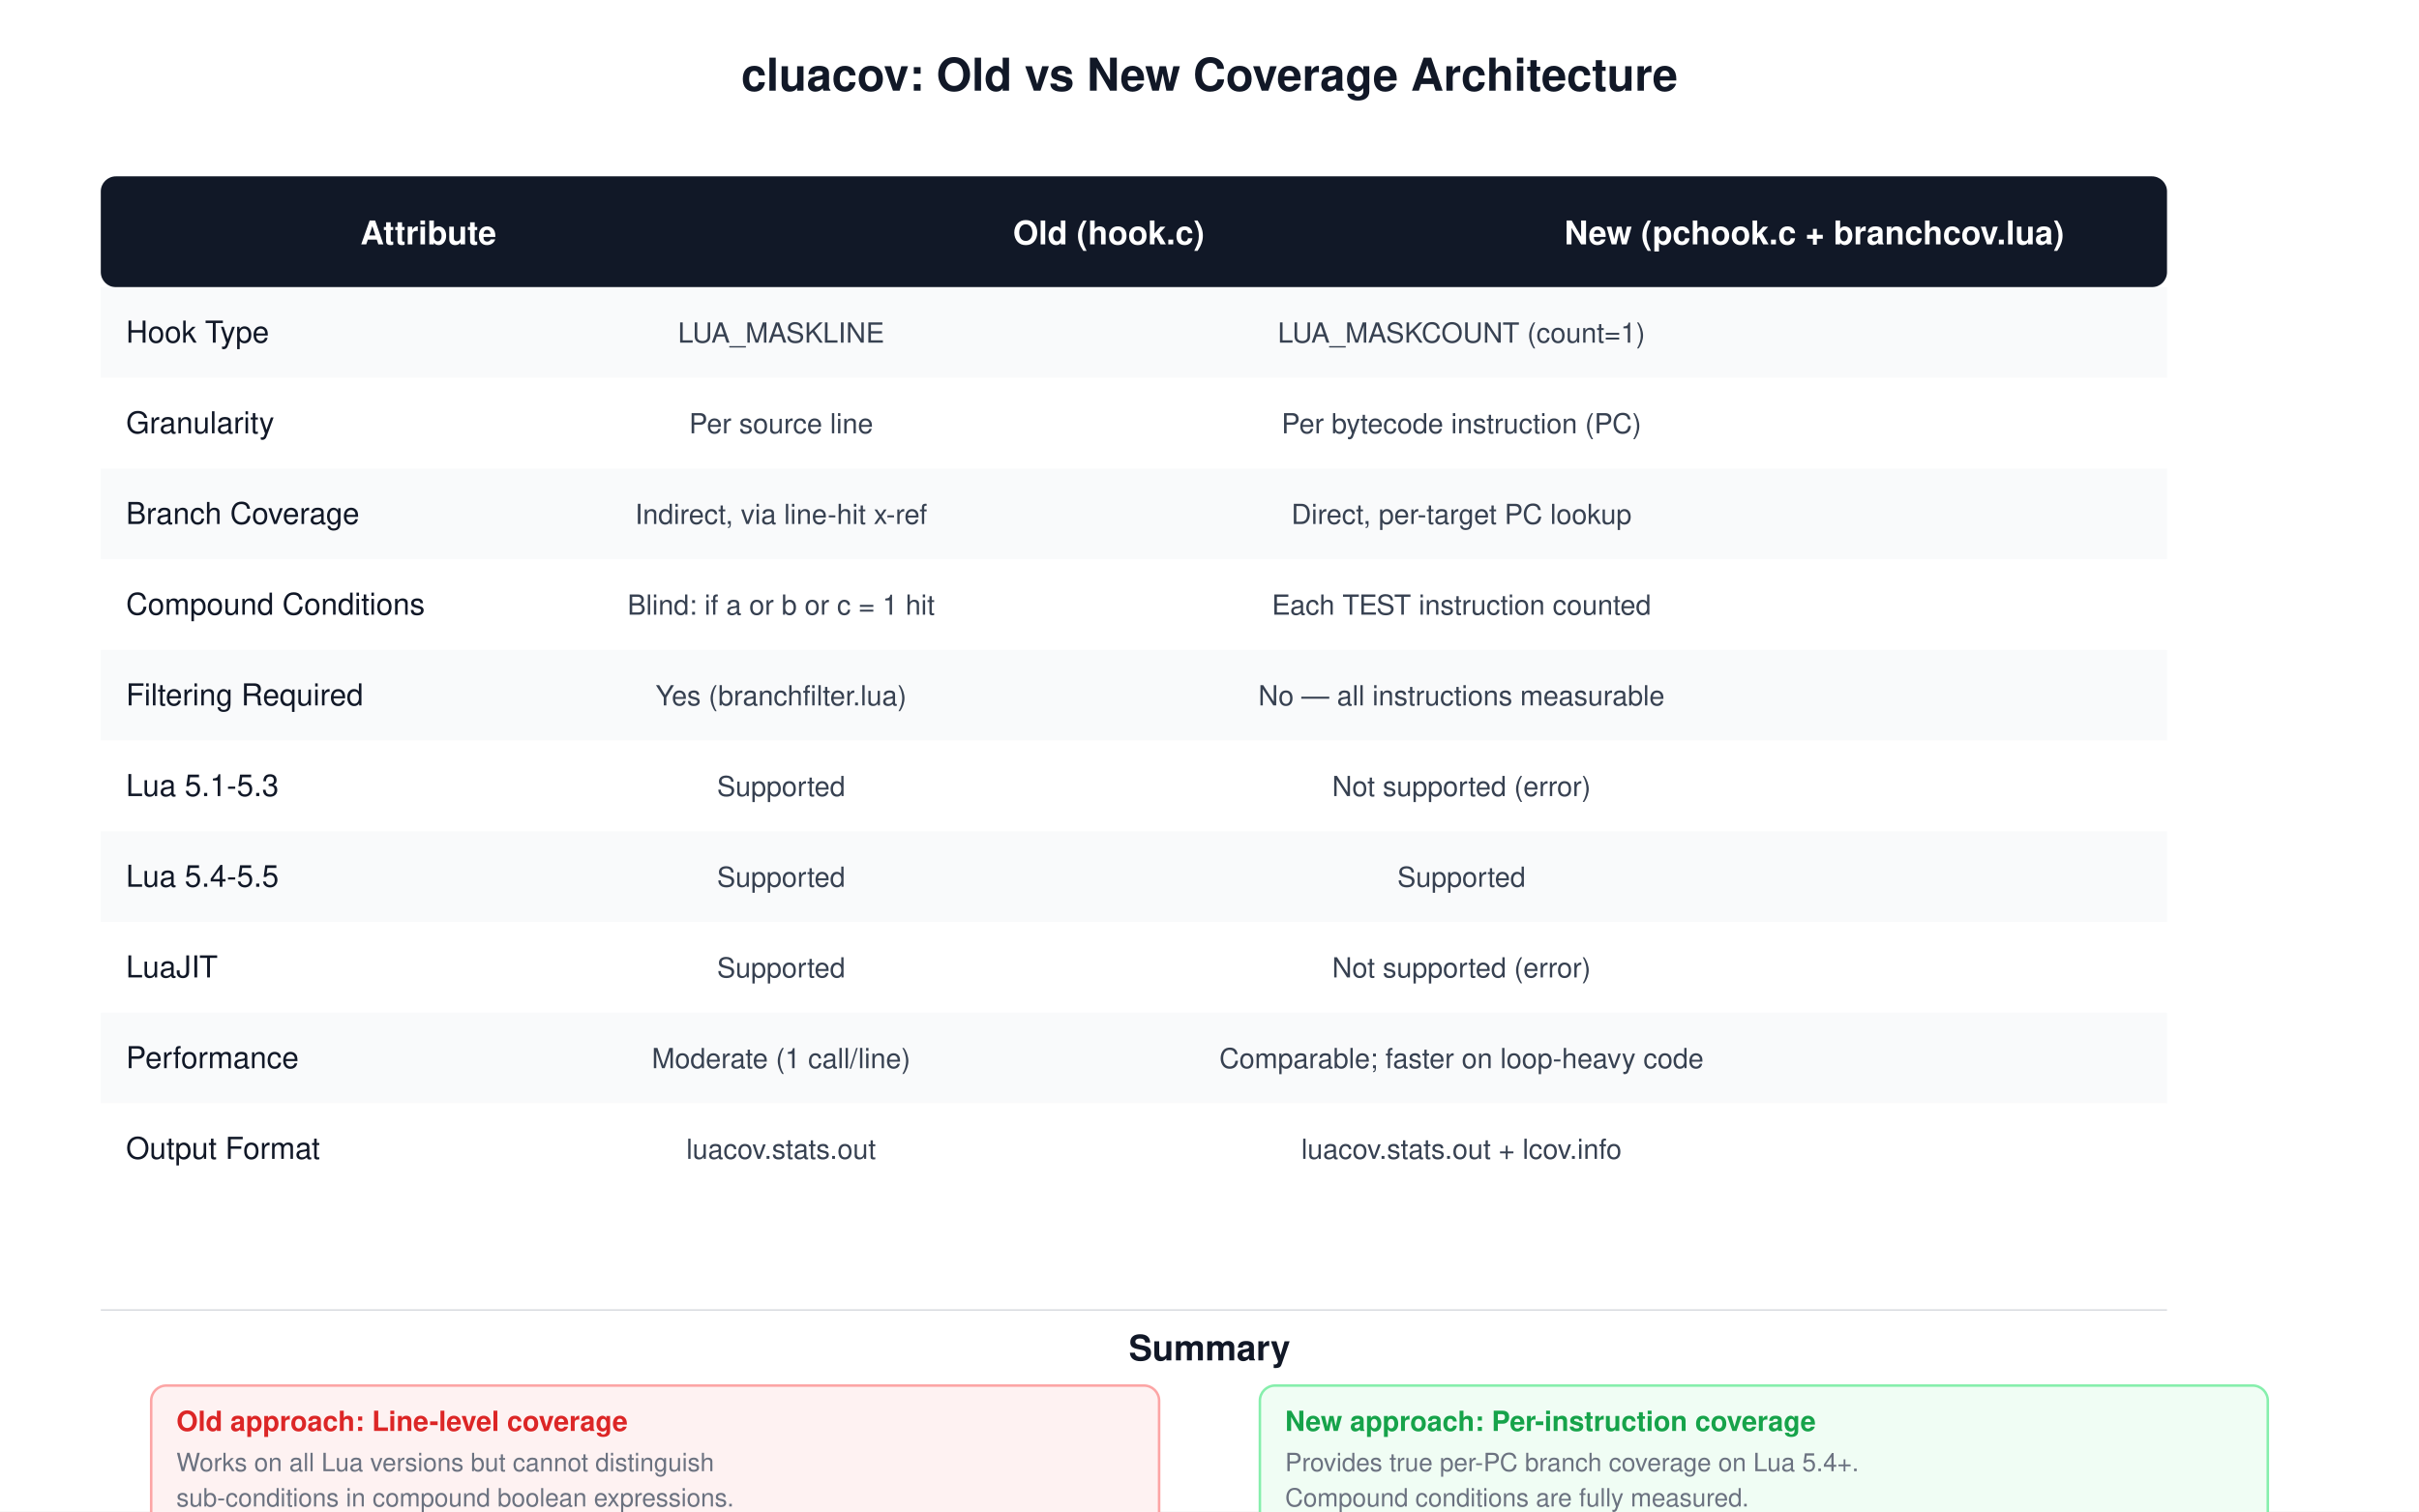
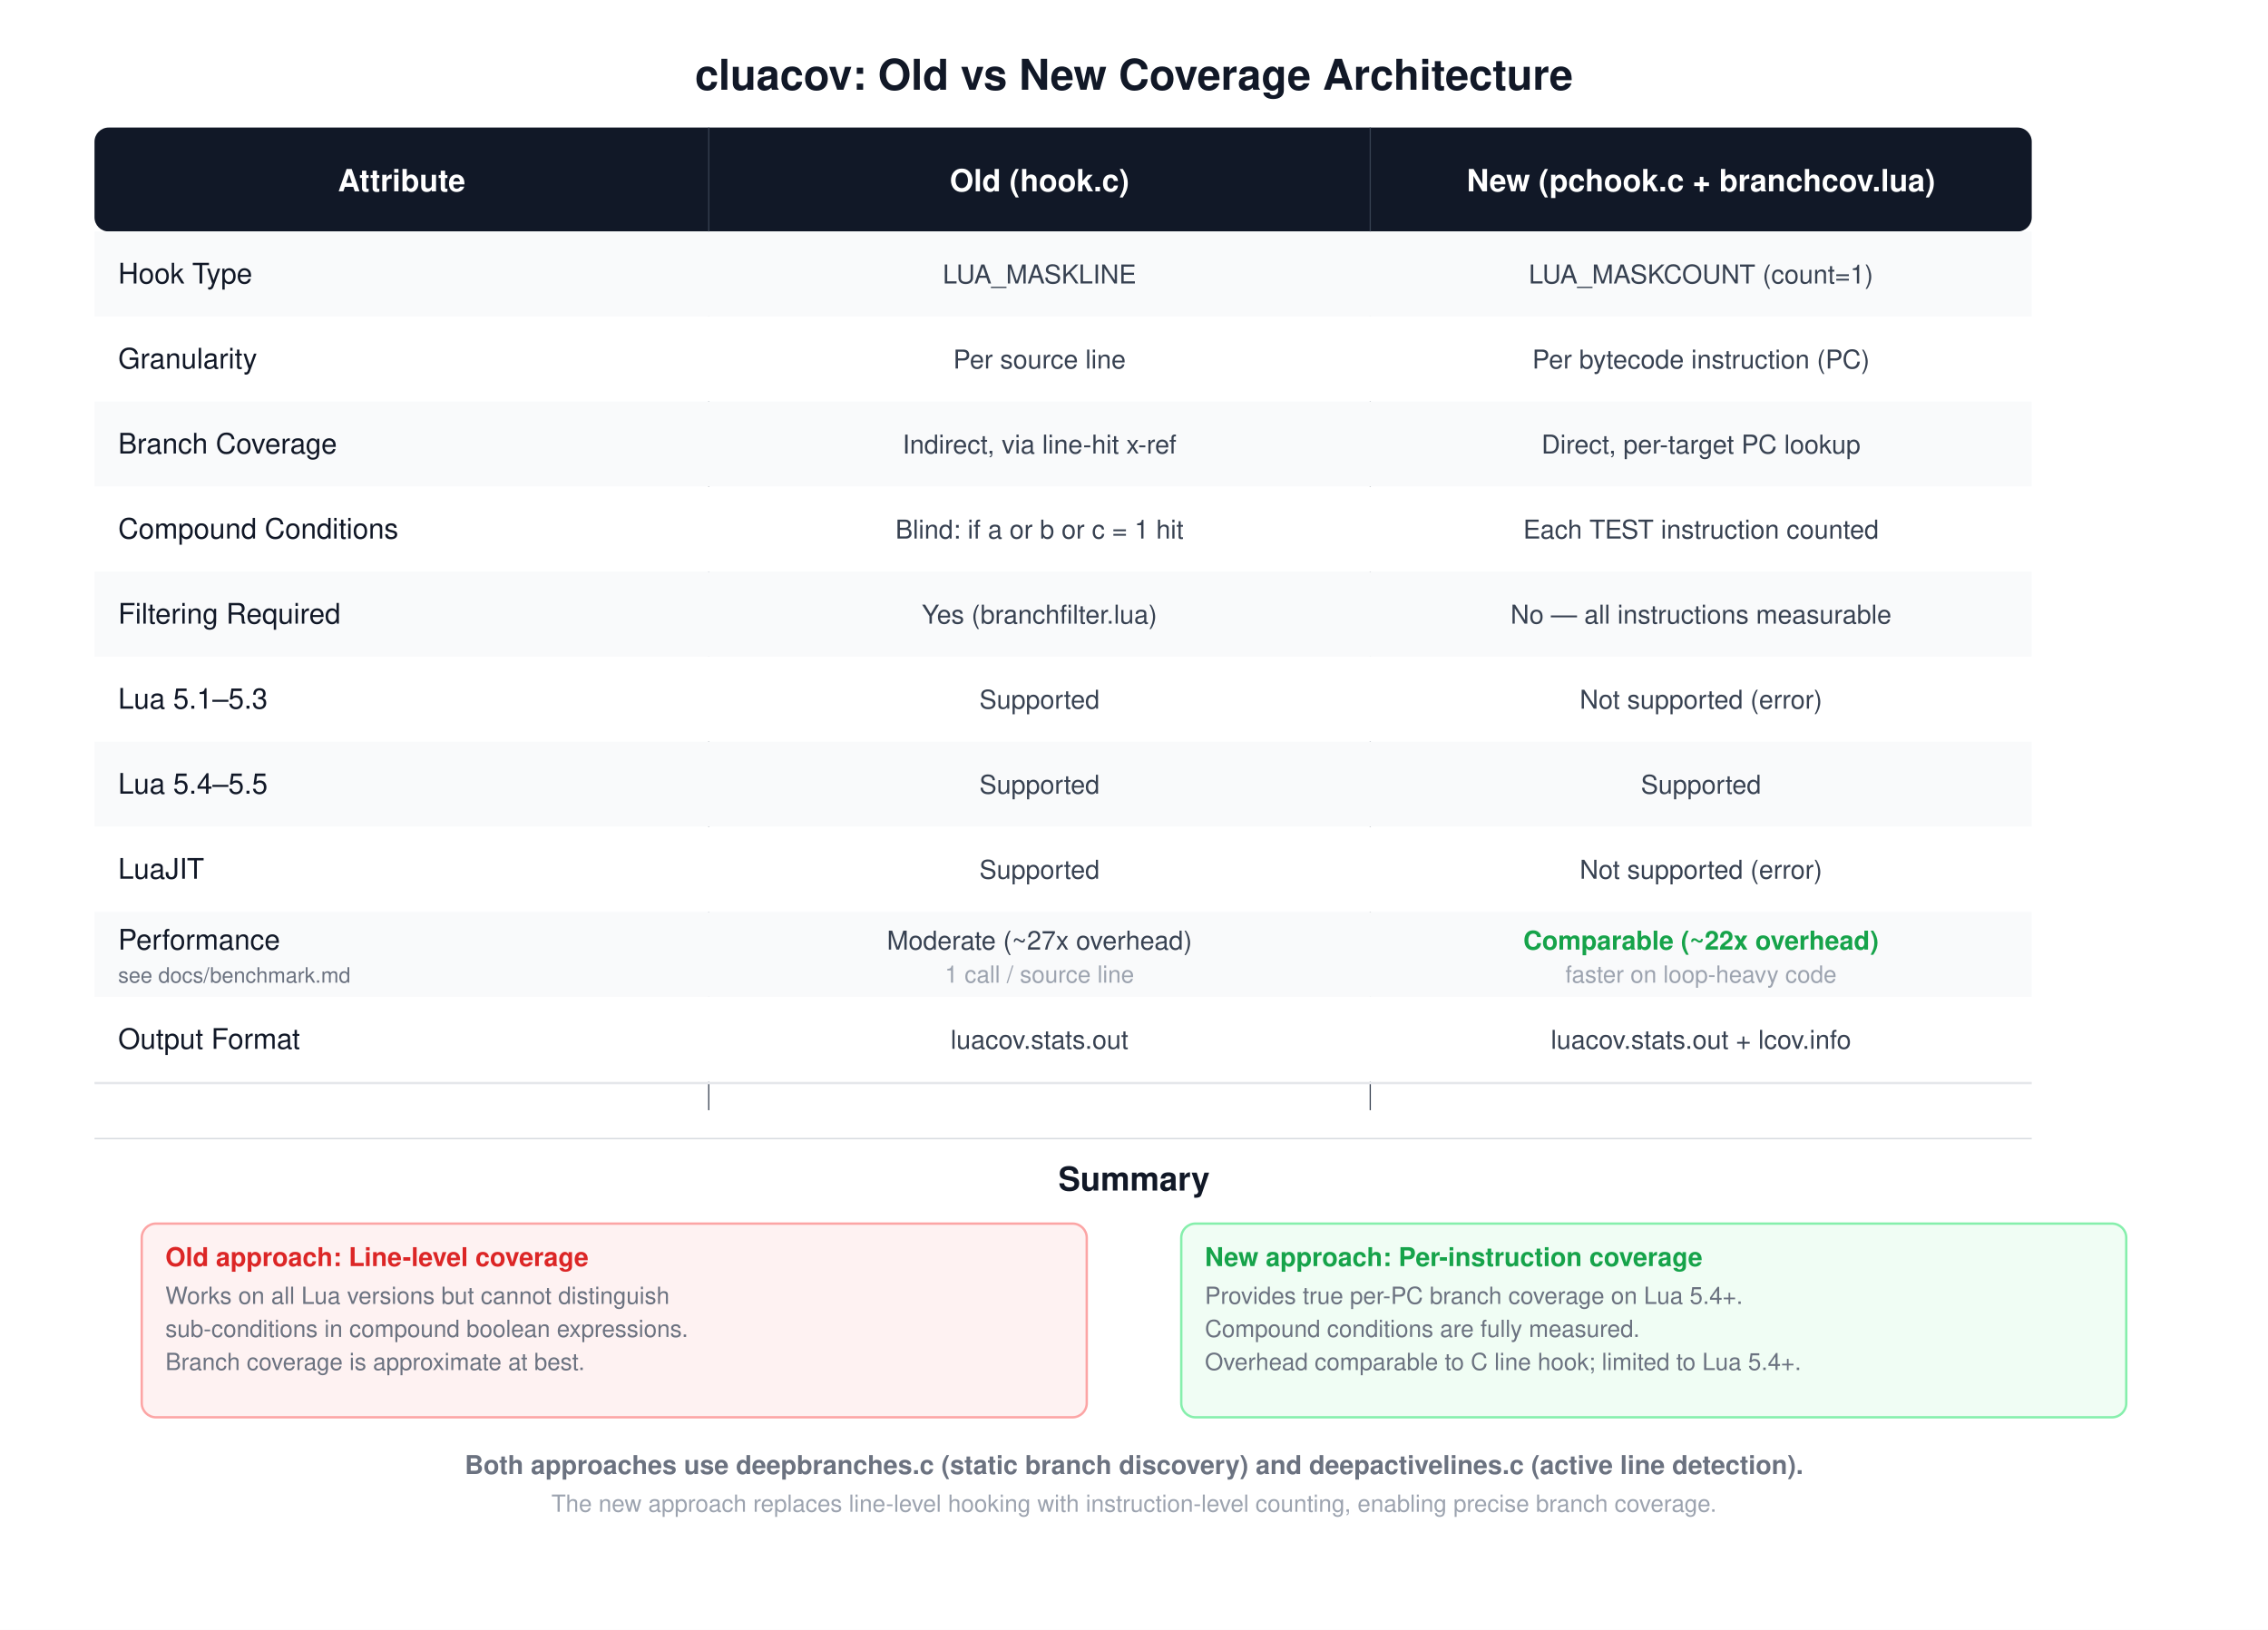
- <svg xmlns="http://www.w3.org/2000/svg" viewBox="0 0 960 600" width="960" height="600">
+ <svg xmlns="http://www.w3.org/2000/svg" viewBox="0 0 960 690" width="960" height="690">
  <style>
    text { font-family: 'Helvetica Neue', Helvetica, Arial, 'PingFang SC', 'Microsoft YaHei', 'Microsoft JhengHei', 'SimHei', sans-serif; }
  </style>
-   <rect width="960" height="600" fill="#ffffff" />
-   <text x="480" y="36" text-anchor="middle" font-size="18" font-weight="600" fill="#111827">cluacov: Old vs New Coverage Architecture</text>
-   <rect x="40" y="70" width="820" height="44" rx="6" ry="6" fill="#111827" />
-   <text x="170" y="97" text-anchor="middle" font-size="13" font-weight="600" fill="#ffffff">Attribute</text>
-   <text x="440" y="97" text-anchor="middle" font-size="13" font-weight="600" fill="#ffffff">Old (hook.c)</text>
-   <text x="720" y="97" text-anchor="middle" font-size="13" font-weight="600" fill="#ffffff">New (pchook.c + branchcov.lua)</text>
-   <rect x="40" y="114" width="820" height="36" fill="#f9fafb" />
-   <text x="50" y="136" font-size="12" fill="#111827">Hook Type</text>
-   <text x="310" y="136" text-anchor="middle" font-size="11" fill="#374151">LUA_MASKLINE</text>
-   <text x="580" y="136" text-anchor="middle" font-size="11" fill="#374151">LUA_MASKCOUNT (count=1)</text>
-   <rect x="40" y="150" width="820" height="36" fill="#ffffff" />
-   <text x="50" y="172" font-size="12" fill="#111827">Granularity</text>
-   <text x="310" y="172" text-anchor="middle" font-size="11" fill="#374151">Per source line</text>
-   <text x="580" y="172" text-anchor="middle" font-size="11" fill="#374151">Per bytecode instruction (PC)</text>
-   <rect x="40" y="186" width="820" height="36" fill="#f9fafb" />
-   <text x="50" y="208" font-size="12" fill="#111827">Branch Coverage</text>
-   <text x="310" y="208" text-anchor="middle" font-size="11" fill="#374151">Indirect, via line-hit x-ref</text>
-   <text x="580" y="208" text-anchor="middle" font-size="11" fill="#374151">Direct, per-target PC lookup</text>
-   <rect x="40" y="222" width="820" height="36" fill="#ffffff" />
-   <text x="50" y="244" font-size="12" fill="#111827">Compound Conditions</text>
-   <text x="310" y="244" text-anchor="middle" font-size="11" fill="#374151">Blind: if a or b or c = 1 hit</text>
-   <text x="580" y="244" text-anchor="middle" font-size="11" fill="#374151">Each TEST instruction counted</text>
-   <rect x="40" y="258" width="820" height="36" fill="#f9fafb" />
-   <text x="50" y="280" font-size="12" fill="#111827">Filtering Required</text>
-   <text x="310" y="280" text-anchor="middle" font-size="11" fill="#374151">Yes (branchfilter.lua)</text>
-   <text x="580" y="280" text-anchor="middle" font-size="11" fill="#374151">No — all instructions measurable</text>
-   <rect x="40" y="294" width="820" height="36" fill="#ffffff" />
-   <text x="50" y="316" font-size="12" fill="#111827">Lua 5.1-5.3</text>
-   <text x="310" y="316" text-anchor="middle" font-size="11" fill="#374151">Supported</text>
-   <text x="580" y="316" text-anchor="middle" font-size="11" fill="#374151">Not supported (error)</text>
-   <rect x="40" y="330" width="820" height="36" fill="#f9fafb" />
-   <text x="50" y="352" font-size="12" fill="#111827">Lua 5.4-5.5</text>
-   <text x="310" y="352" text-anchor="middle" font-size="11" fill="#374151">Supported</text>
-   <text x="580" y="352" text-anchor="middle" font-size="11" fill="#374151">Supported</text>
-   <rect x="40" y="366" width="820" height="36" fill="#ffffff" />
-   <text x="50" y="388" font-size="12" fill="#111827">LuaJIT</text>
-   <text x="310" y="388" text-anchor="middle" font-size="11" fill="#374151">Supported</text>
-   <text x="580" y="388" text-anchor="middle" font-size="11" fill="#374151">Not supported (error)</text>
-   <rect x="40" y="402" width="820" height="36" fill="#f9fafb" />
-   <text x="50" y="424" font-size="12" fill="#111827">Performance</text>
-   <text x="310" y="424" text-anchor="middle" font-size="11" fill="#374151">Moderate (1 call/line)</text>
-   <text x="580" y="424" text-anchor="middle" font-size="11" fill="#374151">Comparable; faster on loop-heavy code</text>
-   <rect x="40" y="438" width="820" height="36" fill="#ffffff" />
-   <text x="50" y="460" font-size="12" fill="#111827">Output Format</text>
-   <text x="310" y="460" text-anchor="middle" font-size="11" fill="#374151">luacov.stats.out</text>
-   <text x="580" y="460" text-anchor="middle" font-size="11" fill="#374151">luacov.stats.out + lcov.info</text>
-   <line x1="40" y1="520" x2="860" y2="520" stroke="#d1d5db" stroke-width="0.5" />
-   <text x="480" y="540" text-anchor="middle" font-size="14" font-weight="600" fill="#111827">Summary</text>
-   <rect x="60" y="550" width="400" height="80" rx="6" ry="6" fill="#fef2f2" stroke="#fca5a5" stroke-width="1" />
-   <text x="70" y="568" font-size="11" font-weight="600" fill="#dc2626">Old approach: Line-level coverage</text>
-   <text x="70" y="584" font-size="10" fill="#6b7280">Works on all Lua versions but cannot distinguish</text>
-   <text x="70" y="598" font-size="10" fill="#6b7280">sub-conditions in compound boolean expressions.</text>
-   <text x="70" y="612" font-size="10" fill="#6b7280">Branch coverage is approximate at best.</text>
-   <rect x="500" y="550" width="400" height="80" rx="6" ry="6" fill="#f0fdf4" stroke="#86efac" stroke-width="1" />
-   <text x="510" y="568" font-size="11" font-weight="600" fill="#16a34a">New approach: Per-instruction coverage</text>
-   <text x="510" y="584" font-size="10" fill="#6b7280">Provides true per-PC branch coverage on Lua 5.4+.</text>
-   <text x="510" y="598" font-size="10" fill="#6b7280">Compound conditions are fully measured.</text>
-   <text x="510" y="612" font-size="10" fill="#6b7280">Overhead comparable to C line hook; limited to Lua 5.4+.</text>
-   <text x="480" y="640" text-anchor="middle" font-size="12" font-weight="600" fill="#6b7280">Both approaches use deepbranches.c (static branch discovery) and deepactivelines.c (active line detection).</text>
-   <text x="480" y="656" text-anchor="middle" font-size="12" fill="#9ca3ac">The new approach replaces line-level hooking with instruction-level counting, enabling precise branch coverage.</text>
+   <rect width="960" height="690" fill="#ffffff" />
+   <text x="480" y="38" text-anchor="middle" font-size="18" font-weight="600" fill="#111827">cluacov: Old vs New Coverage Architecture</text>
+   <rect x="40" y="54" width="820" height="44" rx="6" ry="6" fill="#111827" />
+   <text x="170" y="81" text-anchor="middle" font-size="13" font-weight="600" fill="#ffffff">Attribute</text>
+   <text x="440" y="81" text-anchor="middle" font-size="13" font-weight="600" fill="#ffffff">Old (hook.c)</text>
+   <text x="720" y="81" text-anchor="middle" font-size="13" font-weight="600" fill="#ffffff">New (pchook.c + branchcov.lua)</text>
+   <line x1="300" y1="54" x2="300" y2="470" stroke="#374151" stroke-width="0.5" />
+   <line x1="580" y1="54" x2="580" y2="470" stroke="#374151" stroke-width="0.5" />
+   <rect x="40" y="98" width="820" height="36" fill="#f9fafb" />
+   <text x="50" y="120" font-size="12" fill="#111827">Hook Type</text>
+   <text x="440" y="120" text-anchor="middle" font-size="11" fill="#374151">LUA_MASKLINE</text>
+   <text x="720" y="120" text-anchor="middle" font-size="11" fill="#374151">LUA_MASKCOUNT (count=1)</text>
+   <rect x="40" y="134" width="820" height="36" fill="#ffffff" />
+   <text x="50" y="156" font-size="12" fill="#111827">Granularity</text>
+   <text x="440" y="156" text-anchor="middle" font-size="11" fill="#374151">Per source line</text>
+   <text x="720" y="156" text-anchor="middle" font-size="11" fill="#374151">Per bytecode instruction (PC)</text>
+   <rect x="40" y="170" width="820" height="36" fill="#f9fafb" />
+   <text x="50" y="192" font-size="12" fill="#111827">Branch Coverage</text>
+   <text x="440" y="192" text-anchor="middle" font-size="11" fill="#374151">Indirect, via line-hit x-ref</text>
+   <text x="720" y="192" text-anchor="middle" font-size="11" fill="#374151">Direct, per-target PC lookup</text>
+   <rect x="40" y="206" width="820" height="36" fill="#ffffff" />
+   <text x="50" y="228" font-size="12" fill="#111827">Compound Conditions</text>
+   <text x="440" y="228" text-anchor="middle" font-size="11" fill="#374151">Blind: if a or b or c = 1 hit</text>
+   <text x="720" y="228" text-anchor="middle" font-size="11" fill="#374151">Each TEST instruction counted</text>
+   <rect x="40" y="242" width="820" height="36" fill="#f9fafb" />
+   <text x="50" y="264" font-size="12" fill="#111827">Filtering Required</text>
+   <text x="440" y="264" text-anchor="middle" font-size="11" fill="#374151">Yes (branchfilter.lua)</text>
+   <text x="720" y="264" text-anchor="middle" font-size="11" fill="#374151">No — all instructions measurable</text>
+   <rect x="40" y="278" width="820" height="36" fill="#ffffff" />
+   <text x="50" y="300" font-size="12" fill="#111827">Lua 5.1–5.3</text>
+   <text x="440" y="300" text-anchor="middle" font-size="11" fill="#374151">Supported</text>
+   <text x="720" y="300" text-anchor="middle" font-size="11" fill="#374151">Not supported (error)</text>
+   <rect x="40" y="314" width="820" height="36" fill="#f9fafb" />
+   <text x="50" y="336" font-size="12" fill="#111827">Lua 5.4–5.5</text>
+   <text x="440" y="336" text-anchor="middle" font-size="11" fill="#374151">Supported</text>
+   <text x="720" y="336" text-anchor="middle" font-size="11" fill="#374151">Supported</text>
+   <rect x="40" y="350" width="820" height="36" fill="#ffffff" />
+   <text x="50" y="372" font-size="12" fill="#111827">LuaJIT</text>
+   <text x="440" y="372" text-anchor="middle" font-size="11" fill="#374151">Supported</text>
+   <text x="720" y="372" text-anchor="middle" font-size="11" fill="#374151">Not supported (error)</text>
+   <rect x="40" y="386" width="820" height="36" fill="#f9fafb" />
+   <text x="50" y="402" font-size="12" fill="#111827">Performance</text>
+   <text x="50" y="416" font-size="9" fill="#6b7280">see docs/benchmark.md</text>
+   <text x="440" y="402" text-anchor="middle" font-size="11" fill="#374151">Moderate (~27x overhead)</text>
+   <text x="440" y="416" text-anchor="middle" font-size="10" fill="#9ca3af">1 call / source line</text>
+   <text x="720" y="402" text-anchor="middle" font-size="11" fill="#16a34a" font-weight="600">Comparable (~22x overhead)</text>
+   <text x="720" y="416" text-anchor="middle" font-size="10" fill="#9ca3af">faster on loop-heavy code</text>
+   <rect x="40" y="422" width="820" height="36" fill="#ffffff" />
+   <text x="50" y="444" font-size="12" fill="#111827">Output Format</text>
+   <text x="440" y="444" text-anchor="middle" font-size="11" fill="#374151">luacov.stats.out</text>
+   <text x="720" y="444" text-anchor="middle" font-size="11" fill="#374151">luacov.stats.out + lcov.info</text>
+   <rect x="40" y="458" width="820" height="1" fill="#e5e7eb" />
+   <line x1="40" y1="482" x2="860" y2="482" stroke="#d1d5db" stroke-width="0.5" />
+   <text x="480" y="504" text-anchor="middle" font-size="14" font-weight="600" fill="#111827">Summary</text>
+   <rect x="60" y="518" width="400" height="82" rx="6" ry="6" fill="#fef2f2" stroke="#fca5a5" stroke-width="1" />
+   <text x="70" y="536" font-size="11" font-weight="600" fill="#dc2626">Old approach: Line-level coverage</text>
+   <text x="70" y="552" font-size="10" fill="#6b7280">Works on all Lua versions but cannot distinguish</text>
+   <text x="70" y="566" font-size="10" fill="#6b7280">sub-conditions in compound boolean expressions.</text>
+   <text x="70" y="580" font-size="10" fill="#6b7280">Branch coverage is approximate at best.</text>
+   <rect x="500" y="518" width="400" height="82" rx="6" ry="6" fill="#f0fdf4" stroke="#86efac" stroke-width="1" />
+   <text x="510" y="536" font-size="11" font-weight="600" fill="#16a34a">New approach: Per-instruction coverage</text>
+   <text x="510" y="552" font-size="10" fill="#6b7280">Provides true per-PC branch coverage on Lua 5.4+.</text>
+   <text x="510" y="566" font-size="10" fill="#6b7280">Compound conditions are fully measured.</text>
+   <text x="510" y="580" font-size="10" fill="#6b7280">Overhead comparable to C line hook; limited to Lua 5.4+.</text>
+   <text x="480" y="624" text-anchor="middle" font-size="11" font-weight="600" fill="#6b7280">Both approaches use deepbranches.c (static branch discovery) and deepactivelines.c (active line detection).</text>
+   <text x="480" y="640" text-anchor="middle" font-size="10" fill="#9ca3af">The new approach replaces line-level hooking with instruction-level counting, enabling precise branch coverage.</text>
</svg>
